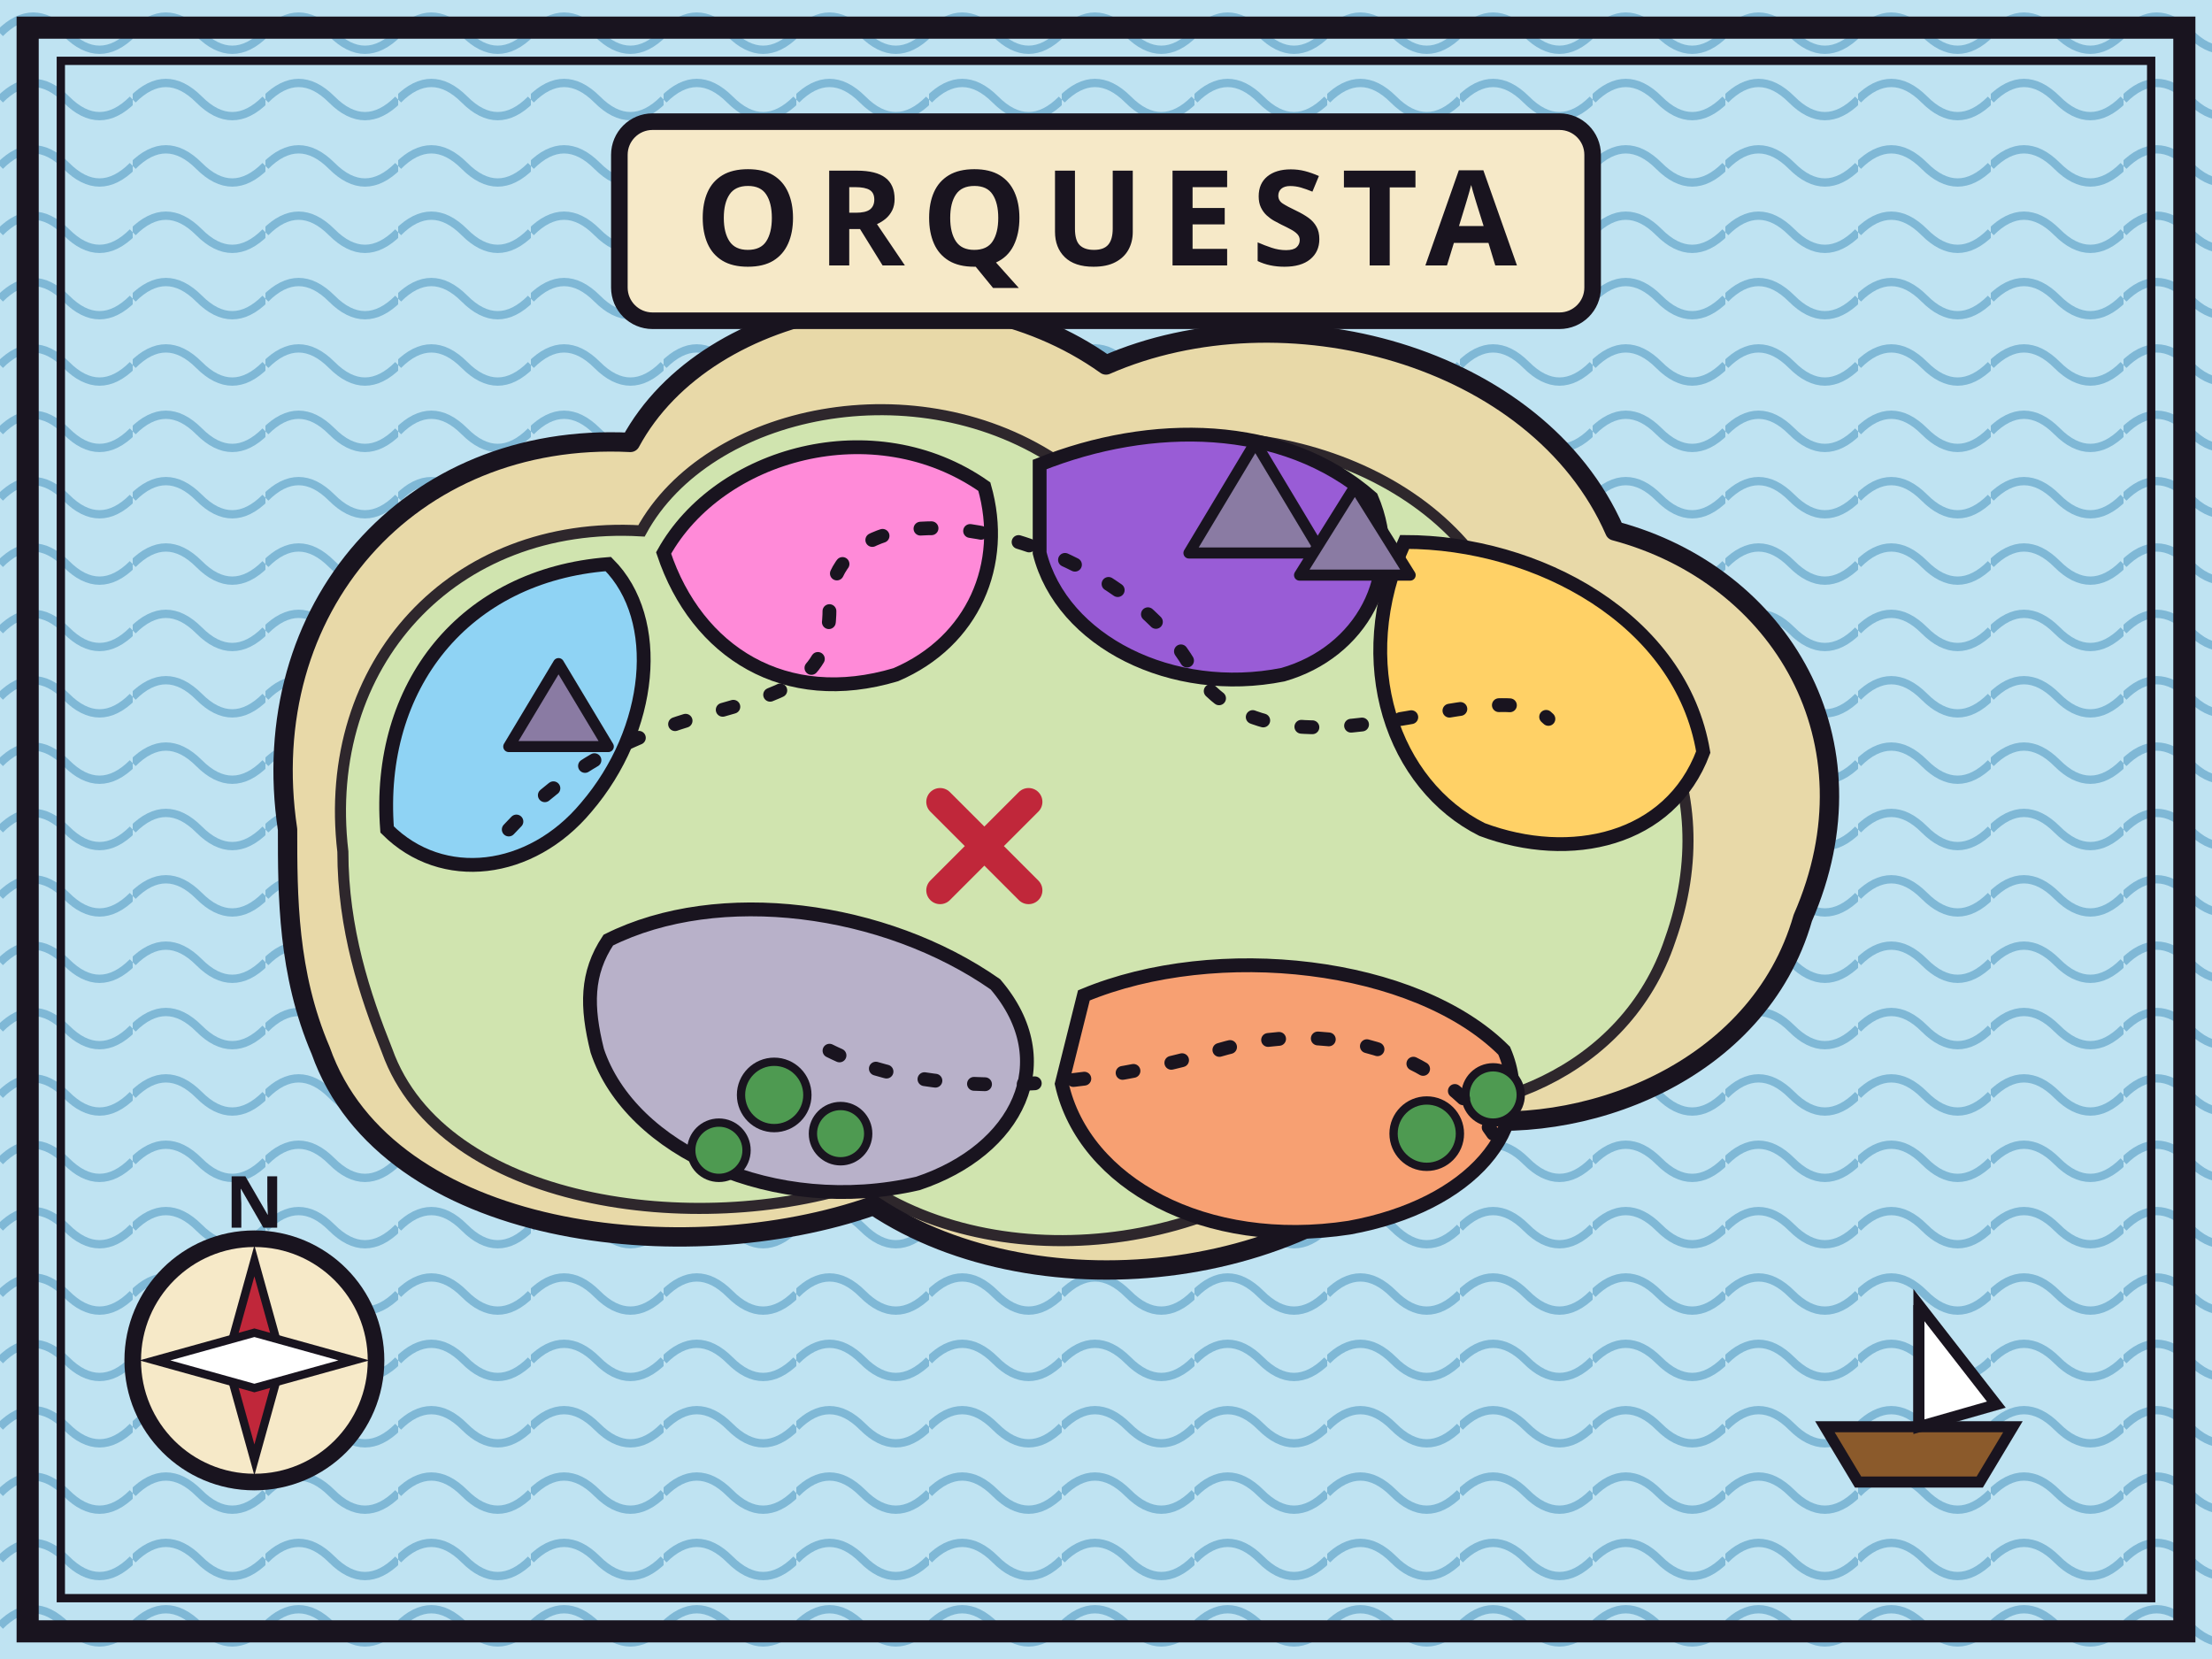
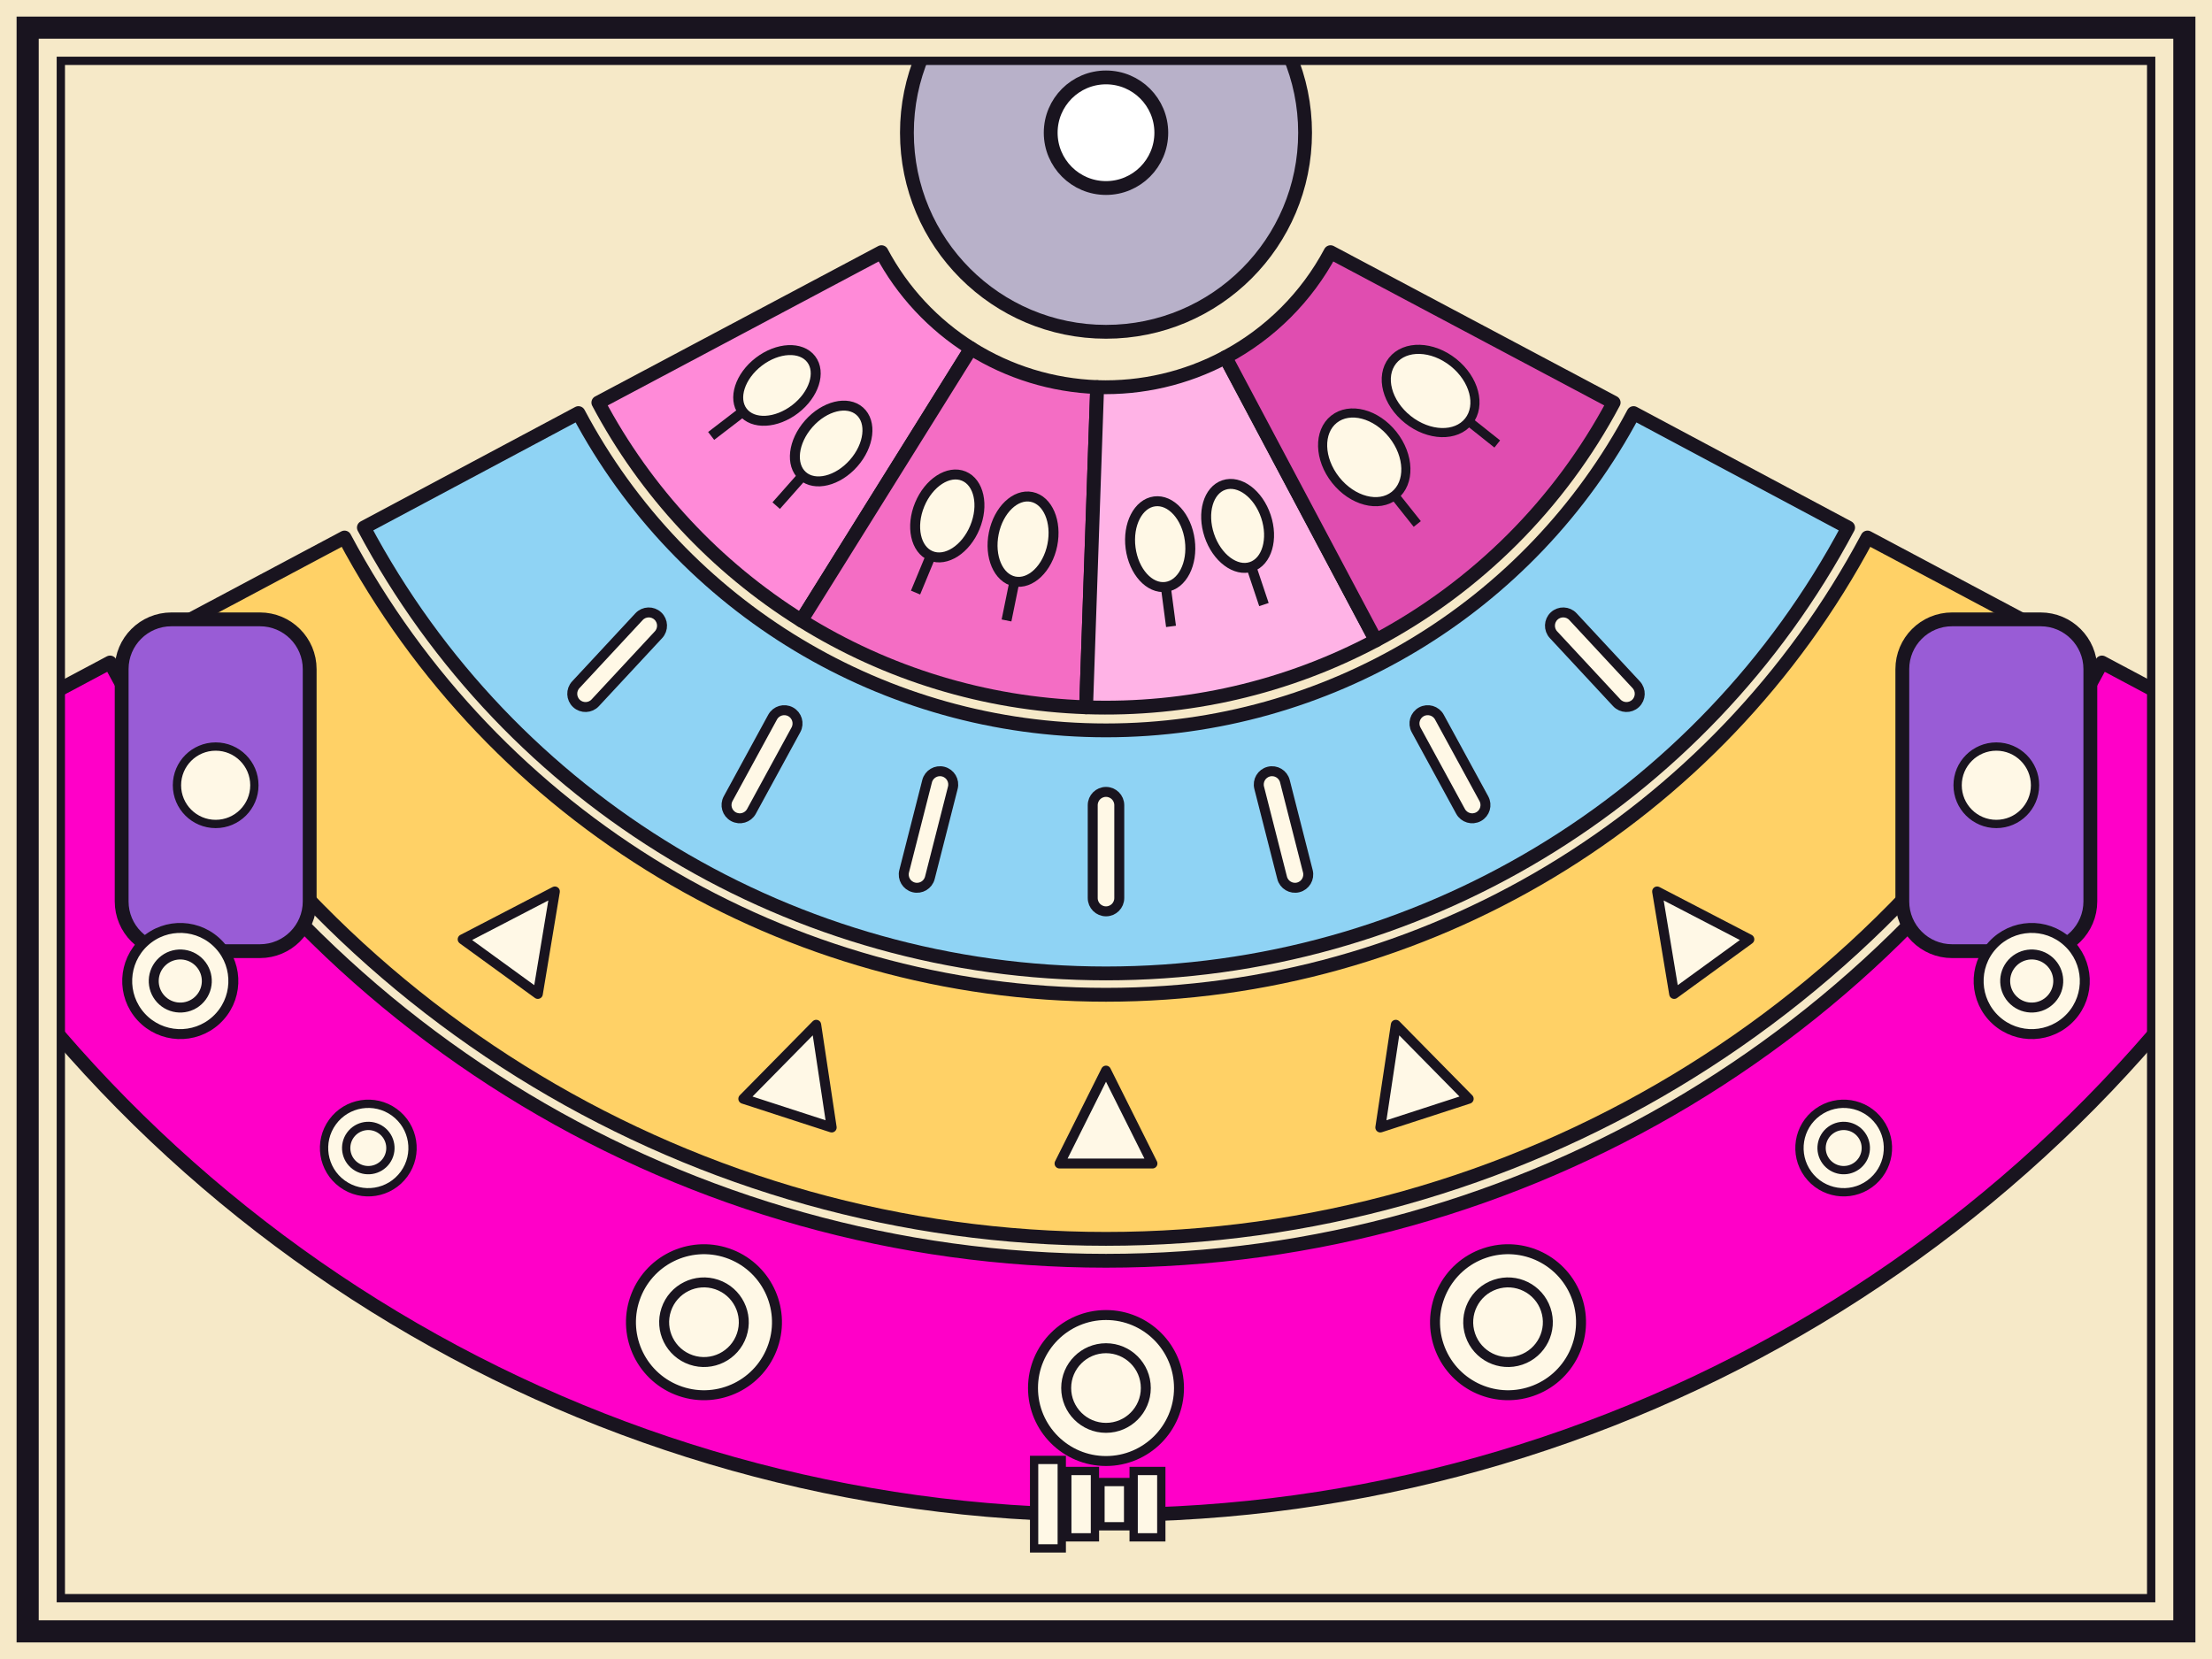
<svg xmlns="http://www.w3.org/2000/svg" viewBox="0 0 400 300">
  <defs>
-     <pattern id="w" width="24" height="12" patternUnits="userSpaceOnUse">
-       <path d="M0 6q6-6 12 0t12 0" fill="none" stroke="#7FB8D6" stroke-width="1.5" />
-     </pattern>
+     <clipPath id="c">
+       <rect x="11" y="11" width="378" height="278" />
+     </clipPath>
  </defs>
-   <rect width="400" height="300" fill="#BFE3F2" />
-   <rect width="400" height="300" fill="url(#w)" />
+   <rect width="400" height="300" fill="#F6E9C8" />
+   <g clip-path="url(#c)">
+     <path d="M144.9 112.2 A104 104 0 0 1 108.2 72.8 L159.4 45.6 A46 46 0 0 0 175.6 63.0 Z" fill="#FF8AD8" stroke="#19141F" stroke-width="2.5" stroke-linejoin="round" />
+     <path d="M196.4 127.9 A104 104 0 0 1 144.9 112.2 L175.6 63.0 A46 46 0 0 0 198.4 70.0 Z" fill="#F46DC4" stroke="#19141F" stroke-width="2.5" stroke-linejoin="round" />
+     <path d="M248.8 115.8 A104 104 0 0 1 196.4 127.9 L198.4 70.0 A46 46 0 0 0 221.6 64.6 Z" fill="#FFB3E6" stroke="#19141F" stroke-width="2.5" stroke-linejoin="round" />
+     <path d="M291.8 72.8 A104 104 0 0 1 248.8 115.8 L221.6 64.6 A46 46 0 0 0 240.6 45.6 Z" fill="#E04DB0" stroke="#19141F" stroke-width="2.5" stroke-linejoin="round" />
+     <path d="M334.2 95.4 A152 152 0 0 1 65.8 95.4 L104.6 74.7 A108 108 0 0 0 295.4 74.7 Z" fill="#8FD3F4" stroke="#19141F" stroke-width="2.5" stroke-linejoin="round" />
+     <path d="M376.6 117.9 A200 200 0 0 1 23.4 117.9 L62.3 97.2 A156 156 0 0 0 337.7 97.2 Z" fill="#FFD166" stroke="#19141F" stroke-width="2.5" stroke-linejoin="round" />
+     <path d="M420.7 141.4 A250 250 0 0 1 -20.7 141.4 L19.9 119.8 A204 204 0 0 0 380.1 119.8 Z" fill="#FF00C8" stroke="#19141F" stroke-width="2.5" stroke-linejoin="round" />
+     <rect x="22" y="112" width="34" height="60" rx="9" fill="#995CD6" stroke="#19141F" stroke-width="2.5" />
+     <rect x="344" y="112" width="34" height="60" rx="9" fill="#995CD6" stroke="#19141F" stroke-width="2.5" />
+     <circle cx="200" cy="24" r="36" fill="#B8B1C9" stroke="#19141F" stroke-width="2.5" />
+     <circle cx="200" cy="24" r="10" fill="#fff" stroke="#19141F" stroke-width="2.5" />
+     <g fill="#FFF8E6" stroke="#19141F" stroke-width="1.5" stroke-linejoin="round">
+       <g transform="translate(140.5 69.7) rotate(52.5) scale(1.2)">
+         <ellipse rx="4.5" ry="6.5" />
+         <path d="M0 6.5v6" />
+       </g>
+       <g transform="translate(150.3 80.2) rotate(41.5) scale(1.2)">
+         <ellipse rx="4.5" ry="6.5" />
+         <path d="M0 6.5v6" />
+       </g>
+     </g>
+     <g fill="#FFF8E6" stroke="#19141F" stroke-width="1.5" stroke-linejoin="round">
+       <g transform="translate(171.3 93.3) rotate(22.5) scale(1.2)">
+         <ellipse rx="4.5" ry="6.5" />
+         <path d="M0 6.5v6" />
+       </g>
+       <g transform="translate(185.0 97.5) rotate(11.5) scale(1.2)">
+         <ellipse rx="4.5" ry="6.5" />
+         <path d="M0 6.5v6" />
+       </g>
+     </g>
+     <g fill="#FFF8E6" stroke="#19141F" stroke-width="1.5" stroke-linejoin="round">
+       <g transform="translate(209.8 98.4) rotate(-7.5) scale(1.2)">
+         <ellipse rx="4.5" ry="6.5" />
+         <path d="M0 6.5v6" />
+       </g>
+       <g transform="translate(223.8 95.1) rotate(-18.5) scale(1.2)">
+         <ellipse rx="4.5" ry="6.5" />
+         <path d="M0 6.5v6" />
+       </g>
+     </g>
+     <g fill="#FFF8E6" stroke="#19141F" stroke-width="1.5" stroke-linejoin="round">
+       <g transform="translate(246.7 82.7) rotate(-38.5) scale(1.1)">
+         <ellipse rx="6" ry="8" />
+         <path d="M0 8v6" />
+       </g>
+       <g transform="translate(258.7 70.7) rotate(-51.5) scale(1.1)">
+         <ellipse rx="6" ry="8" />
+         <path d="M0 8v6" />
+       </g>
+     </g>
+     <g fill="#FFF8E6" stroke="#19141F" stroke-width="1.5" stroke-linejoin="round">
+       <g transform="translate(111.6 119.3) rotate(42.9) scale(1.2)">
+         <rect x="-2" y="-9" width="4" height="18" rx="2" />
+       </g>
+       <g transform="translate(137.8 138.2) rotate(28.6) scale(1.2)">
+         <rect x="-2" y="-9" width="4" height="18" rx="2" />
+       </g>
+       <g transform="translate(167.9 150.0) rotate(14.3) scale(1.2)">
+         <rect x="-2" y="-9" width="4" height="18" rx="2" />
+       </g>
+       <g transform="translate(200.0 154.0) rotate(0.0) scale(1.2)">
+         <rect x="-2" y="-9" width="4" height="18" rx="2" />
+       </g>
+       <g transform="translate(232.1 150.0) rotate(-14.3) scale(1.2)">
+         <rect x="-2" y="-9" width="4" height="18" rx="2" />
+       </g>
+       <g transform="translate(262.2 138.2) rotate(-28.6) scale(1.2)">
+         <rect x="-2" y="-9" width="4" height="18" rx="2" />
+       </g>
+       <g transform="translate(288.4 119.3) rotate(-42.9) scale(1.2)">
+         <rect x="-2" y="-9" width="4" height="18" rx="2" />
+       </g>
+     </g>
+     <g fill="#FFF8E6" stroke="#19141F" stroke-width="1.5" stroke-linejoin="round">
+       <g transform="translate(95.4 168.0) rotate(36.0) scale(1.2)">
+         <path d="M0 -7L7 7H-7z" />
+       </g>
+       <g transform="translate(145.0 193.3) rotate(18.0) scale(1.2)">
+         <path d="M0 -7L7 7H-7z" />
+       </g>
+       <g transform="translate(200.0 202.0) rotate(0.0) scale(1.2)">
+         <path d="M0 -7L7 7H-7z" />
+       </g>
+       <g transform="translate(255.0 193.3) rotate(-18.0) scale(1.2)">
+         <path d="M0 -7L7 7H-7z" />
+       </g>
+       <g transform="translate(304.6 168.0) rotate(-36.0) scale(1.2)">
+         <path d="M0 -7L7 7H-7z" />
+       </g>
+     </g>
+     <g fill="#FFF8E6" stroke="#19141F" stroke-width="1.5" stroke-linejoin="round">
+       <g transform="translate(127.3 239.1) rotate(18.7) scale(1.2)">
+         <circle r="11" />
+         <circle r="6" />
+       </g>
+       <g transform="translate(200.0 251.0) rotate(0.0) scale(1.2)">
+         <circle r="11" />
+         <circle r="6" />
+       </g>
+       <g transform="translate(272.7 239.1) rotate(-18.7) scale(1.2)">
+         <circle r="11" />
+         <circle r="6" />
+       </g>
+     </g>
+     <g fill="#FFF8E6" stroke="#19141F" stroke-width="1.5" stroke-linejoin="round">
+       <g transform="translate(32.6 177.4) rotate(47.5) scale(1.2)">
+         <circle r="8" />
+         <circle r="4" />
+       </g>
+     </g>
+     <g fill="#FFF8E6" stroke="#19141F" stroke-width="1.5" stroke-linejoin="round">
+       <g transform="translate(367.4 177.4) rotate(-47.5) scale(1.2)">
+         <circle r="8" />
+         <circle r="4" />
+       </g>
+     </g>
+     <g fill="#FFF8E6" stroke="#19141F" stroke-width="1.5">
+       <g transform="translate(200 272)">
+         <rect x="-13" y="-8" width="5" height="16" />
+         <rect x="-7" y="-6" width="5" height="12" />
+         <rect x="-1" y="-4" width="5" height="8" />
+         <rect x="5" y="-6" width="5" height="12" />
+       </g>
+     </g>
+     <g fill="#FFF8E6" stroke="#19141F" stroke-width="1.5">
+       <g transform="translate(39 142)">
+         <circle r="7" />
+       </g>
+       <g transform="translate(361 142)">
+         <circle r="7" />
+       </g>
+     </g>
+     <g fill="#FFF8E6" stroke="#19141F" stroke-width="1.5">
+       <g transform="translate(66.6 207.6) rotate(36)">
+         <circle r="8" />
+         <circle r="4" />
+       </g>
+       <g transform="translate(333.4 207.6) rotate(-36)">
+         <circle r="8" />
+         <circle r="4" />
+       </g>
+     </g>
+   </g>
  <rect x="5" y="5" width="390" height="290" fill="none" stroke="#19141F" stroke-width="4" />
  <rect x="11" y="11" width="378" height="278" fill="none" stroke="#19141F" stroke-width="1.5" />
-   <path d="M52 150c-6-40 22-72 62-70 14-26 58-34 86-14 32-14 78-2 92 30 30 8 48 38 34 70-8 28-40 40-64 36-22 30-74 36-104 16-34 12-88 6-100-28-6-14-6-28-6-40z" fill="#E8D9A8" stroke="#19141F" stroke-width="3.5" stroke-linejoin="round" />
-   <path d="M62 154c-4-34 20-60 54-58 12-22 50-30 76-12 28-12 68-2 80 26 26 6 40 32 30 60-8 24-34 34-56 30-20 26-64 32-90 14-30 10-76 4-86-24-4-10-8-22-8-36z" fill="#CDE6B0" stroke="#19141F" stroke-width="2" opacity=".9" />
-   <path d="M70 150c-2-26 14-46 40-48 10 10 8 30-4 44-10 12-26 14-36 4z" fill="#8FD3F4" stroke="#19141F" stroke-width="2.5" />
-   <path d="M120 100c10-18 38-26 58-12 4 14-2 28-16 34-20 6-36-4-42-22z" fill="#FF8AD8" stroke="#19141F" stroke-width="2.5" />
-   <path d="M188 84c20-8 44-8 60 6 6 14-2 28-16 32-20 4-40-6-44-22z" fill="#995CD6" stroke="#19141F" stroke-width="2.5" />
-   <path d="M254 98c24 0 50 14 54 38-6 16-24 20-40 14-16-8-24-30-14-52z" fill="#FFD166" stroke="#19141F" stroke-width="2.5" />
-   <path d="M110 170c20-10 50-6 70 8 12 14 4 30-14 36-26 6-52-6-58-24-2-8-2-14 2-20z" fill="#B8B1C9" stroke="#19141F" stroke-width="2.5" />
-   <path d="M196 180c24-10 60-6 76 10 6 14-6 28-28 32-26 4-48-8-52-26z" fill="#F7A072" stroke="#19141F" stroke-width="2.5" />
-   <g fill="#8A7BA3" stroke="#19141F" stroke-width="2" stroke-linejoin="round">
-     <path d="M215 100l12-20 12 20z" />
-     <path d="M235 104l10-16 10 16z" />
-     <path d="M92 135l9-15 9 15z" />
-   </g>
-   <g fill="#4E9A51" stroke="#19141F" stroke-width="1.5">
-     <circle cx="140" cy="198" r="6" />
-     <circle cx="152" cy="205" r="5" />
-     <circle cx="130" cy="208" r="5" />
-     <circle cx="258" cy="205" r="6" />
-     <circle cx="270" cy="198" r="5" />
-   </g>
-   <path d="M92 150C120 120 150 135 150 110S200 95 215 120 270 120 280 130M150 190c20 10 50 6 70 0s40 0 50 15" fill="none" stroke="#19141F" stroke-width="2.5" stroke-dasharray="2 7" stroke-linecap="round" />
-   <path d="M170 145l16 16M186 145l-16 16" stroke="#C0273A" stroke-width="5" stroke-linecap="round" />
-   <g transform="translate(330 250)">
-     <path d="M0 8h34l-6 10h-22z" fill="#8B5A2B" stroke="#19141F" stroke-width="2" />
-     <path d="M17 8V-14l14 18z" fill="#FFF" stroke="#19141F" stroke-width="2" />
-     <path d="M17 -14V8" stroke="#19141F" stroke-width="2" />
-   </g>
-   <rect x="112" y="22" width="176" height="36" rx="6" fill="#F6E9C8" stroke="#19141F" stroke-width="3" />
-   <text x="200" y="48" text-anchor="middle" font-family="Fredoka, Trebuchet MS, sans-serif" font-weight="700" font-size="24" fill="#19141F" letter-spacing="3">ORQUESTA</text>
-   <g transform="translate(46 246)">
-     <circle r="22" fill="#F6E9C8" stroke="#19141F" stroke-width="3" />
-     <path d="M0-18l5 18-5 18-5-18z" fill="#C0273A" stroke="#19141F" stroke-width="1.5" />
-     <path d="M-18 0l18-5 18 5-18 5z" fill="#fff" stroke="#19141F" stroke-width="1.5" />
-     <text y="-24" text-anchor="middle" font-family="Fredoka, sans-serif" font-weight="700" font-size="13" fill="#19141F">N</text>
-   </g>
</svg>
